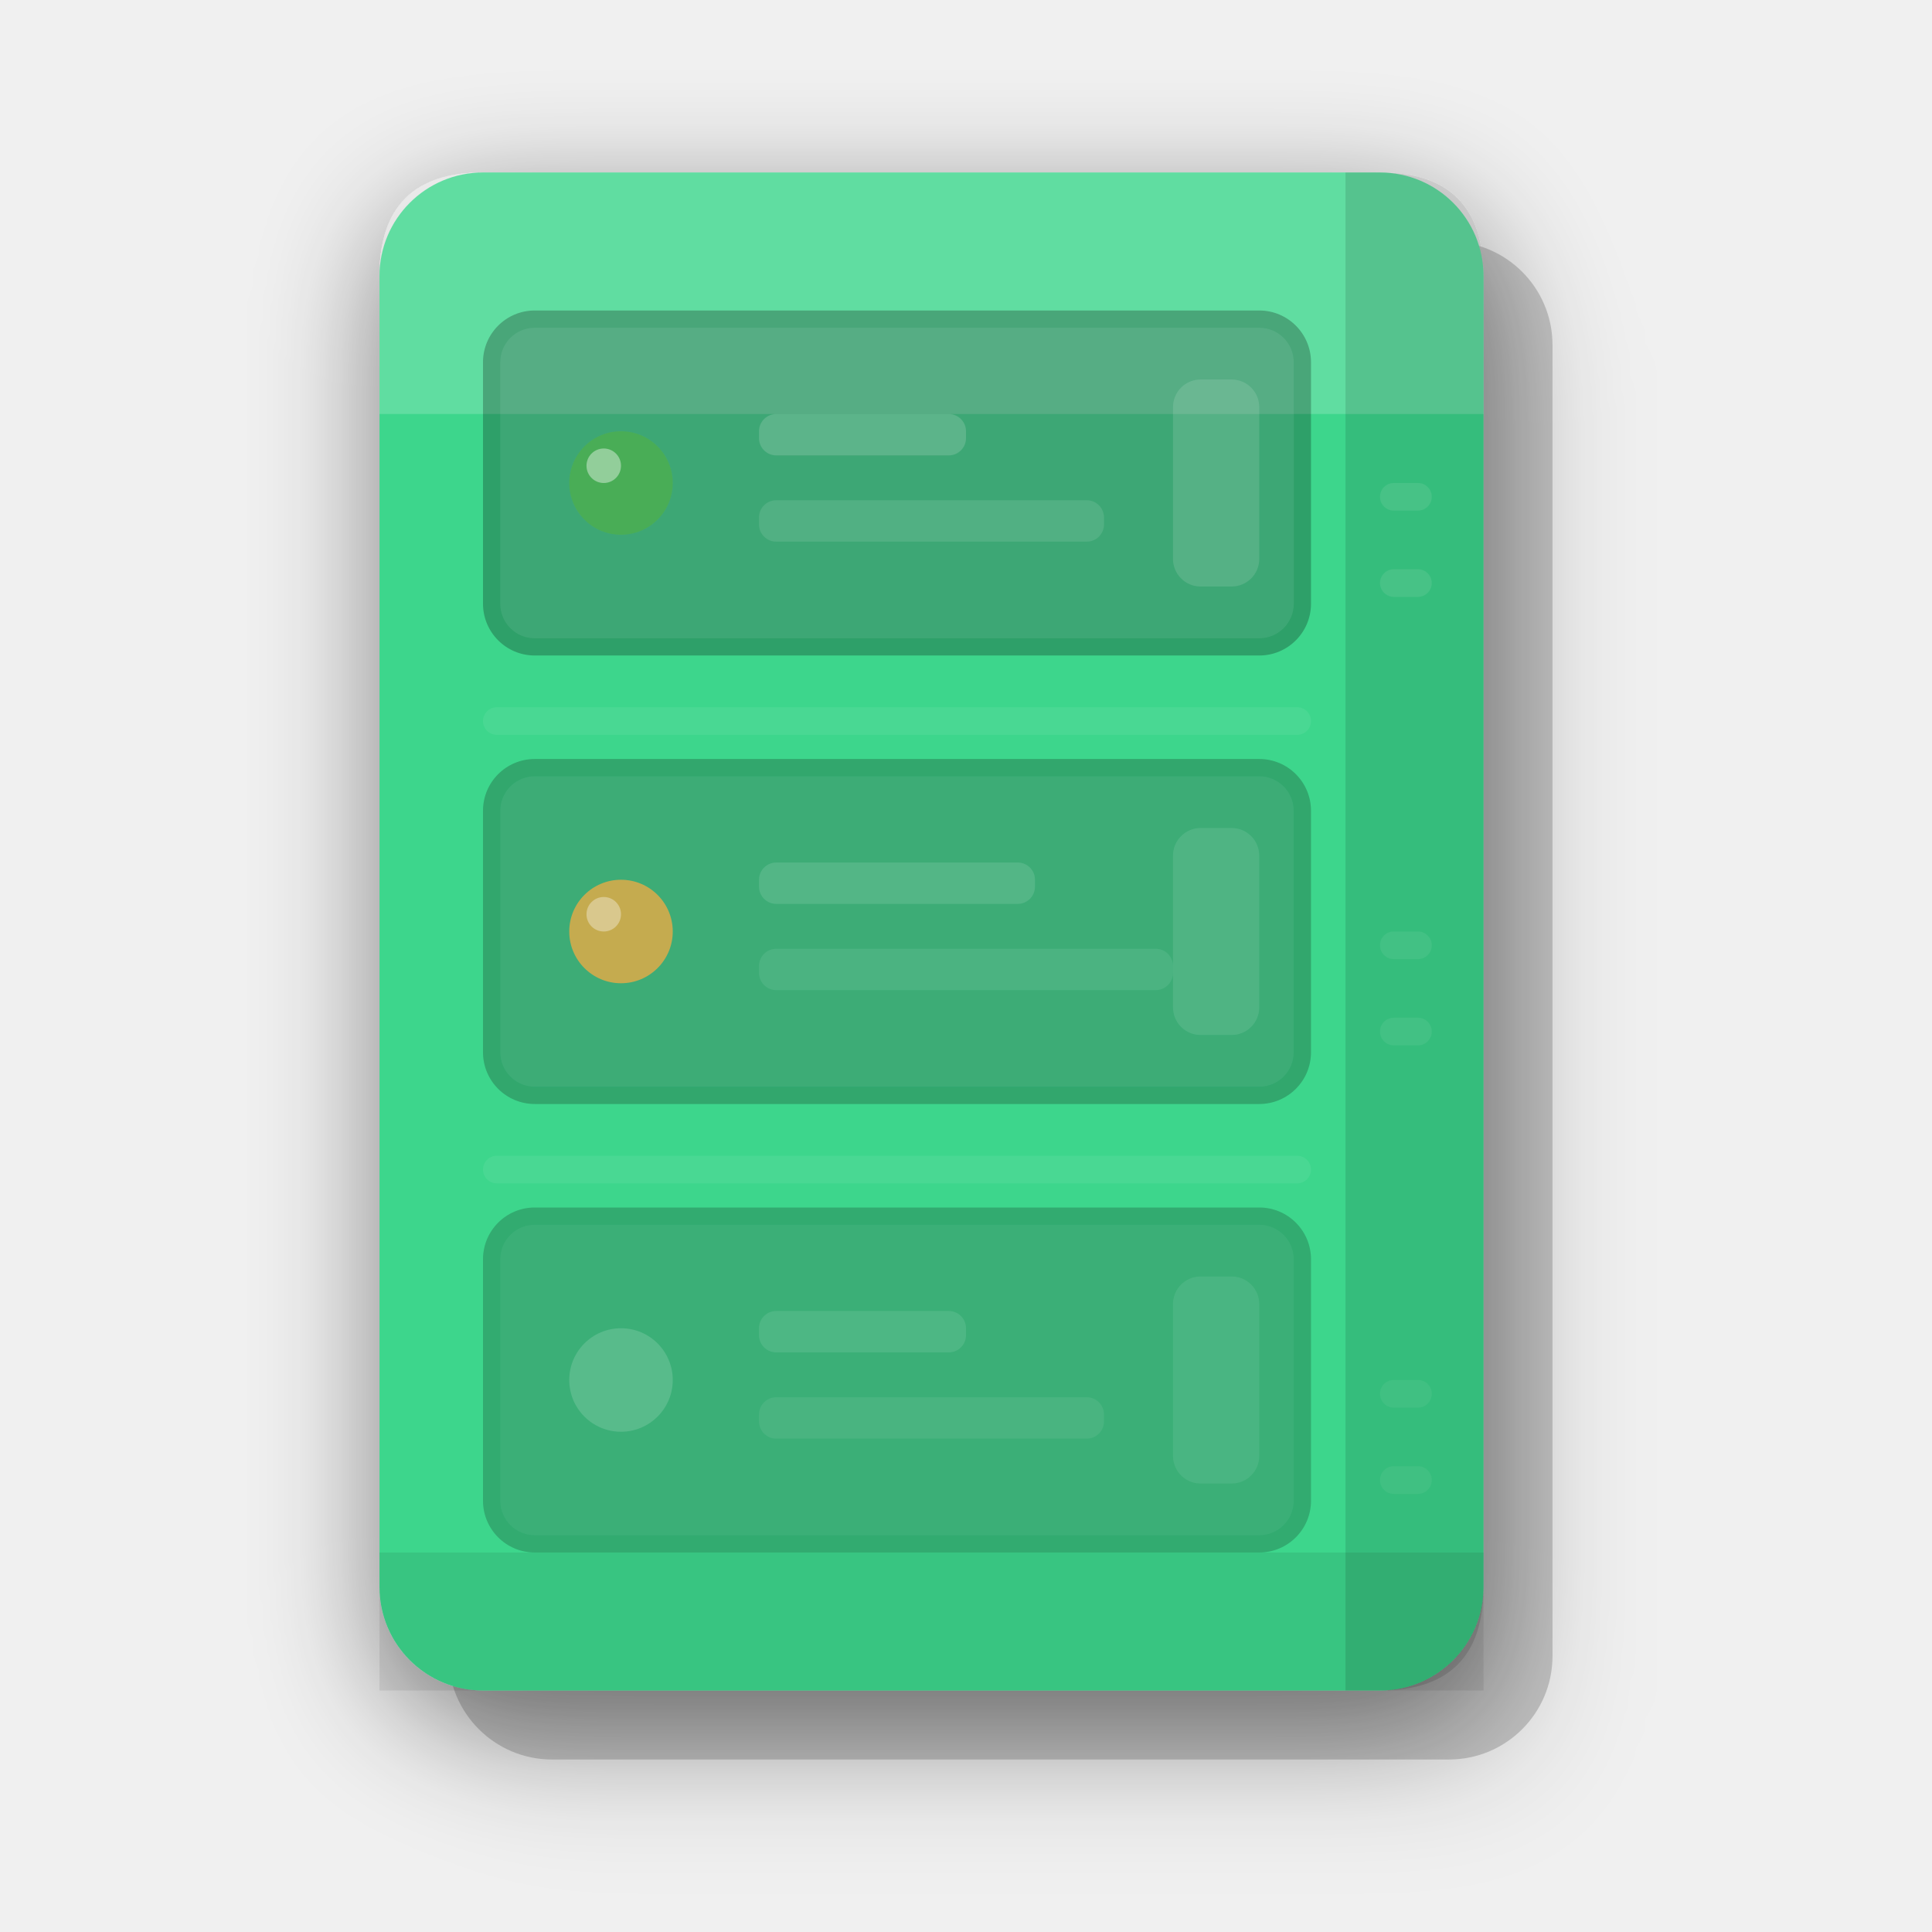
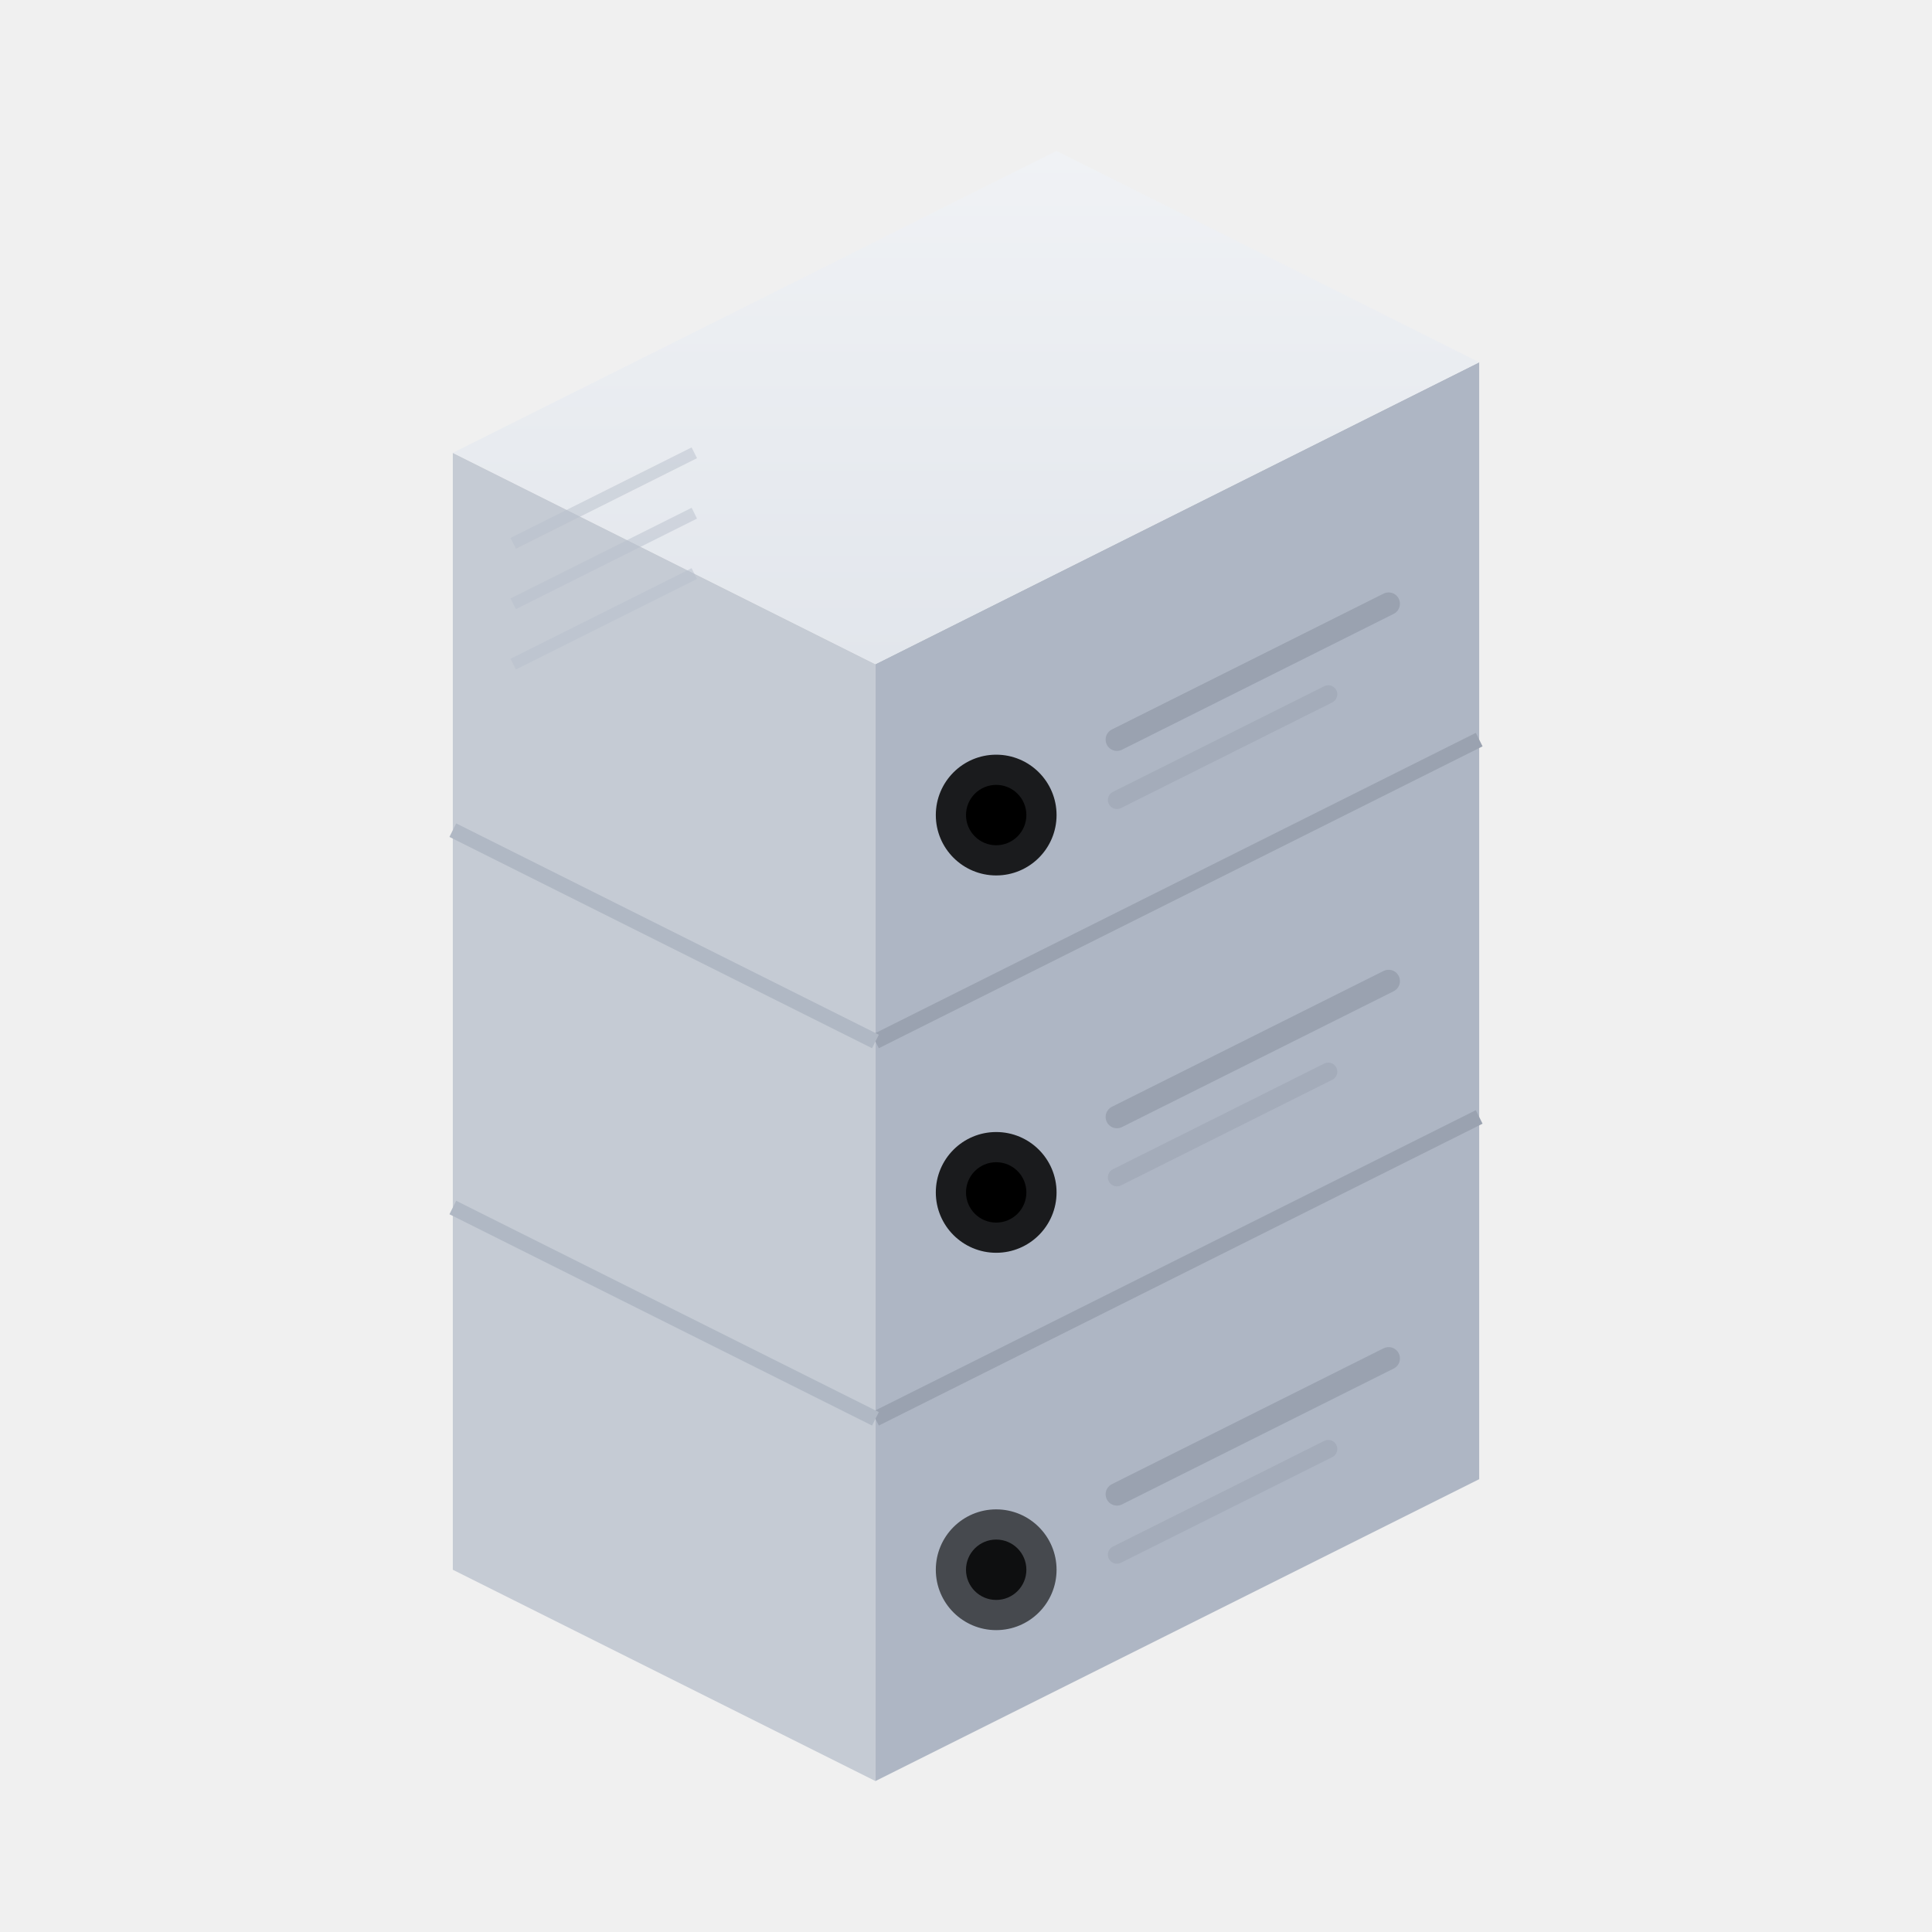
- <svg xmlns="http://www.w3.org/2000/svg" width="128" height="128" viewBox="0 0 56 56" fill="none" style="filter: drop-shadow(0 2px 4px rgba(0,0,0,0.45))">
-   <rect x="13" y="7" width="32" height="44" rx="3" fill="black" opacity="0.18" />
-   <rect x="11" y="5" width="32" height="44" rx="3" fill="#3dd68c" />
-   <path d="M14 5 H40 Q43 5 43 8 V12 H11 V8 Q11 5 14 5Z" fill="white" opacity="0.18" />
-   <path d="M39 5 H40 Q43 5 43 8 V46 Q43 49 40 49 H39 V5Z" fill="black" opacity="0.12" />
-   <rect x="11" y="45" width="32" height="4" rx="0 0 3 3" fill="black" opacity="0.08" />
-   <rect x="14" y="9" width="24" height="10" rx="1.5" fill="black" opacity="0.25" />
-   <rect x="14.5" y="9.5" width="23" height="9" rx="1" fill="white" opacity="0.08" />
-   <circle cx="18" cy="14" r="1.5" fill="#4caf50" opacity="0.8" />
-   <circle cx="17.5" cy="13.5" r="0.5" fill="white" opacity="0.4" />
-   <rect x="22" y="12" width="6" height="1.2" rx="0.5" fill="white" opacity="0.15" />
-   <rect x="22" y="14.5" width="10" height="1.2" rx="0.5" fill="white" opacity="0.1" />
-   <rect x="34" y="11" width="2.5" height="6" rx="0.8" fill="white" opacity="0.12" />
-   <rect x="14" y="20.5" width="24" height="0.8" rx="0.4" fill="white" opacity="0.06" />
-   <rect x="14" y="22" width="24" height="10" rx="1.5" fill="black" opacity="0.22" />
-   <rect x="14.5" y="22.5" width="23" height="9" rx="1" fill="white" opacity="0.06" />
-   <circle cx="18" cy="27" r="1.5" fill="#ffab40" opacity="0.7" />
-   <circle cx="17.5" cy="26.5" r="0.5" fill="white" opacity="0.35" />
-   <rect x="22" y="25" width="8" height="1.2" rx="0.5" fill="white" opacity="0.12" />
-   <rect x="22" y="27.5" width="12" height="1.2" rx="0.5" fill="white" opacity="0.08" />
-   <rect x="34" y="24" width="2.5" height="6" rx="0.8" fill="white" opacity="0.1" />
-   <rect x="14" y="33.5" width="24" height="0.8" rx="0.4" fill="white" opacity="0.06" />
-   <rect x="14" y="35" width="24" height="10" rx="1.5" fill="black" opacity="0.2" />
-   <rect x="14.5" y="35.5" width="23" height="9" rx="1" fill="white" opacity="0.05" />
-   <circle cx="18" cy="40" r="1.5" fill="white" opacity="0.15" />
-   <rect x="22" y="38" width="6" height="1.2" rx="0.5" fill="white" opacity="0.1" />
-   <rect x="22" y="40.5" width="10" height="1.2" rx="0.5" fill="white" opacity="0.07" />
-   <rect x="34" y="37" width="2.5" height="6" rx="0.8" fill="white" opacity="0.08" />
-   <rect x="40" y="14" width="1.5" height="0.8" rx="0.4" fill="white" opacity="0.08" />
-   <rect x="40" y="16.5" width="1.5" height="0.8" rx="0.4" fill="white" opacity="0.08" />
-   <rect x="40" y="27" width="1.5" height="0.8" rx="0.4" fill="white" opacity="0.06" />
-   <rect x="40" y="29.5" width="1.5" height="0.8" rx="0.4" fill="white" opacity="0.06" />
-   <rect x="40" y="40" width="1.5" height="0.8" rx="0.4" fill="white" opacity="0.05" />
-   <rect x="40" y="42.5" width="1.5" height="0.8" rx="0.4" fill="white" opacity="0.05" />
+ <svg xmlns="http://www.w3.org/2000/svg" width="128" height="128" viewBox="0 0 128 128" fill="none">
+   <defs>
+     <linearGradient id="sv-top" x1="0" y1="0" x2="0" y2="1">
+       <stop offset="0%" stop-color="#F0F2F5" />
+       <stop offset="100%" stop-color="#E2E6EC" />
+     </linearGradient>
+   </defs>
+   <path d="M58,44 L30,30 L30,104 L58,118 Z" fill="#C5CBD4" />
+   <path d="M58,44 L98,24 L98,98 L58,118 Z" fill="#AEB6C4" />
+   <path d="M58,44 L98,24 L70,10 L30,30 Z" fill="url(#sv-top)" />
+   <line x1="58" y1="69" x2="98" y2="49" stroke="#9AA2B0" stroke-width="1" />
+   <line x1="58" y1="69" x2="30" y2="55" stroke="#B0B8C4" stroke-width="1" />
+   <line x1="58" y1="94" x2="98" y2="74" stroke="#9AA2B0" stroke-width="1" />
+   <line x1="58" y1="94" x2="30" y2="80" stroke="#B0B8C4" stroke-width="1" />
+   <circle cx="66" cy="54" r="4" fill="currentColor" opacity="0.85" />
+   <circle cx="66" cy="54" r="2" fill="currentColor" />
+   <circle cx="66" cy="79" r="4" fill="currentColor" opacity="0.85" />
+   <circle cx="66" cy="79" r="2" fill="currentColor" />
+   <circle cx="66" cy="104" r="4" fill="currentColor" opacity="0.6" />
+   <circle cx="66" cy="104" r="2" fill="currentColor" opacity="0.8" />
+   <line x1="74" y1="49" x2="92" y2="40" stroke="#9AA2B0" stroke-width="1.5" stroke-linecap="round" />
+   <line x1="74" y1="53" x2="88" y2="46" stroke="#9AA2B0" stroke-width="1.2" stroke-linecap="round" opacity="0.5" />
+   <line x1="74" y1="74" x2="92" y2="65" stroke="#9AA2B0" stroke-width="1.5" stroke-linecap="round" />
+   <line x1="74" y1="78" x2="88" y2="71" stroke="#9AA2B0" stroke-width="1.2" stroke-linecap="round" opacity="0.5" />
+   <line x1="74" y1="99" x2="92" y2="90" stroke="#9AA2B0" stroke-width="1.5" stroke-linecap="round" />
+   <line x1="74" y1="103" x2="88" y2="96" stroke="#9AA2B0" stroke-width="1.2" stroke-linecap="round" opacity="0.5" />
+   <line x1="34" y1="36" x2="46" y2="30" stroke="#B8C0CC" stroke-width="0.8" opacity="0.5" />
+   <line x1="34" y1="40" x2="46" y2="34" stroke="#B8C0CC" stroke-width="0.8" opacity="0.5" />
+   <line x1="34" y1="44" x2="46" y2="38" stroke="#B8C0CC" stroke-width="0.8" opacity="0.5" />
</svg>
